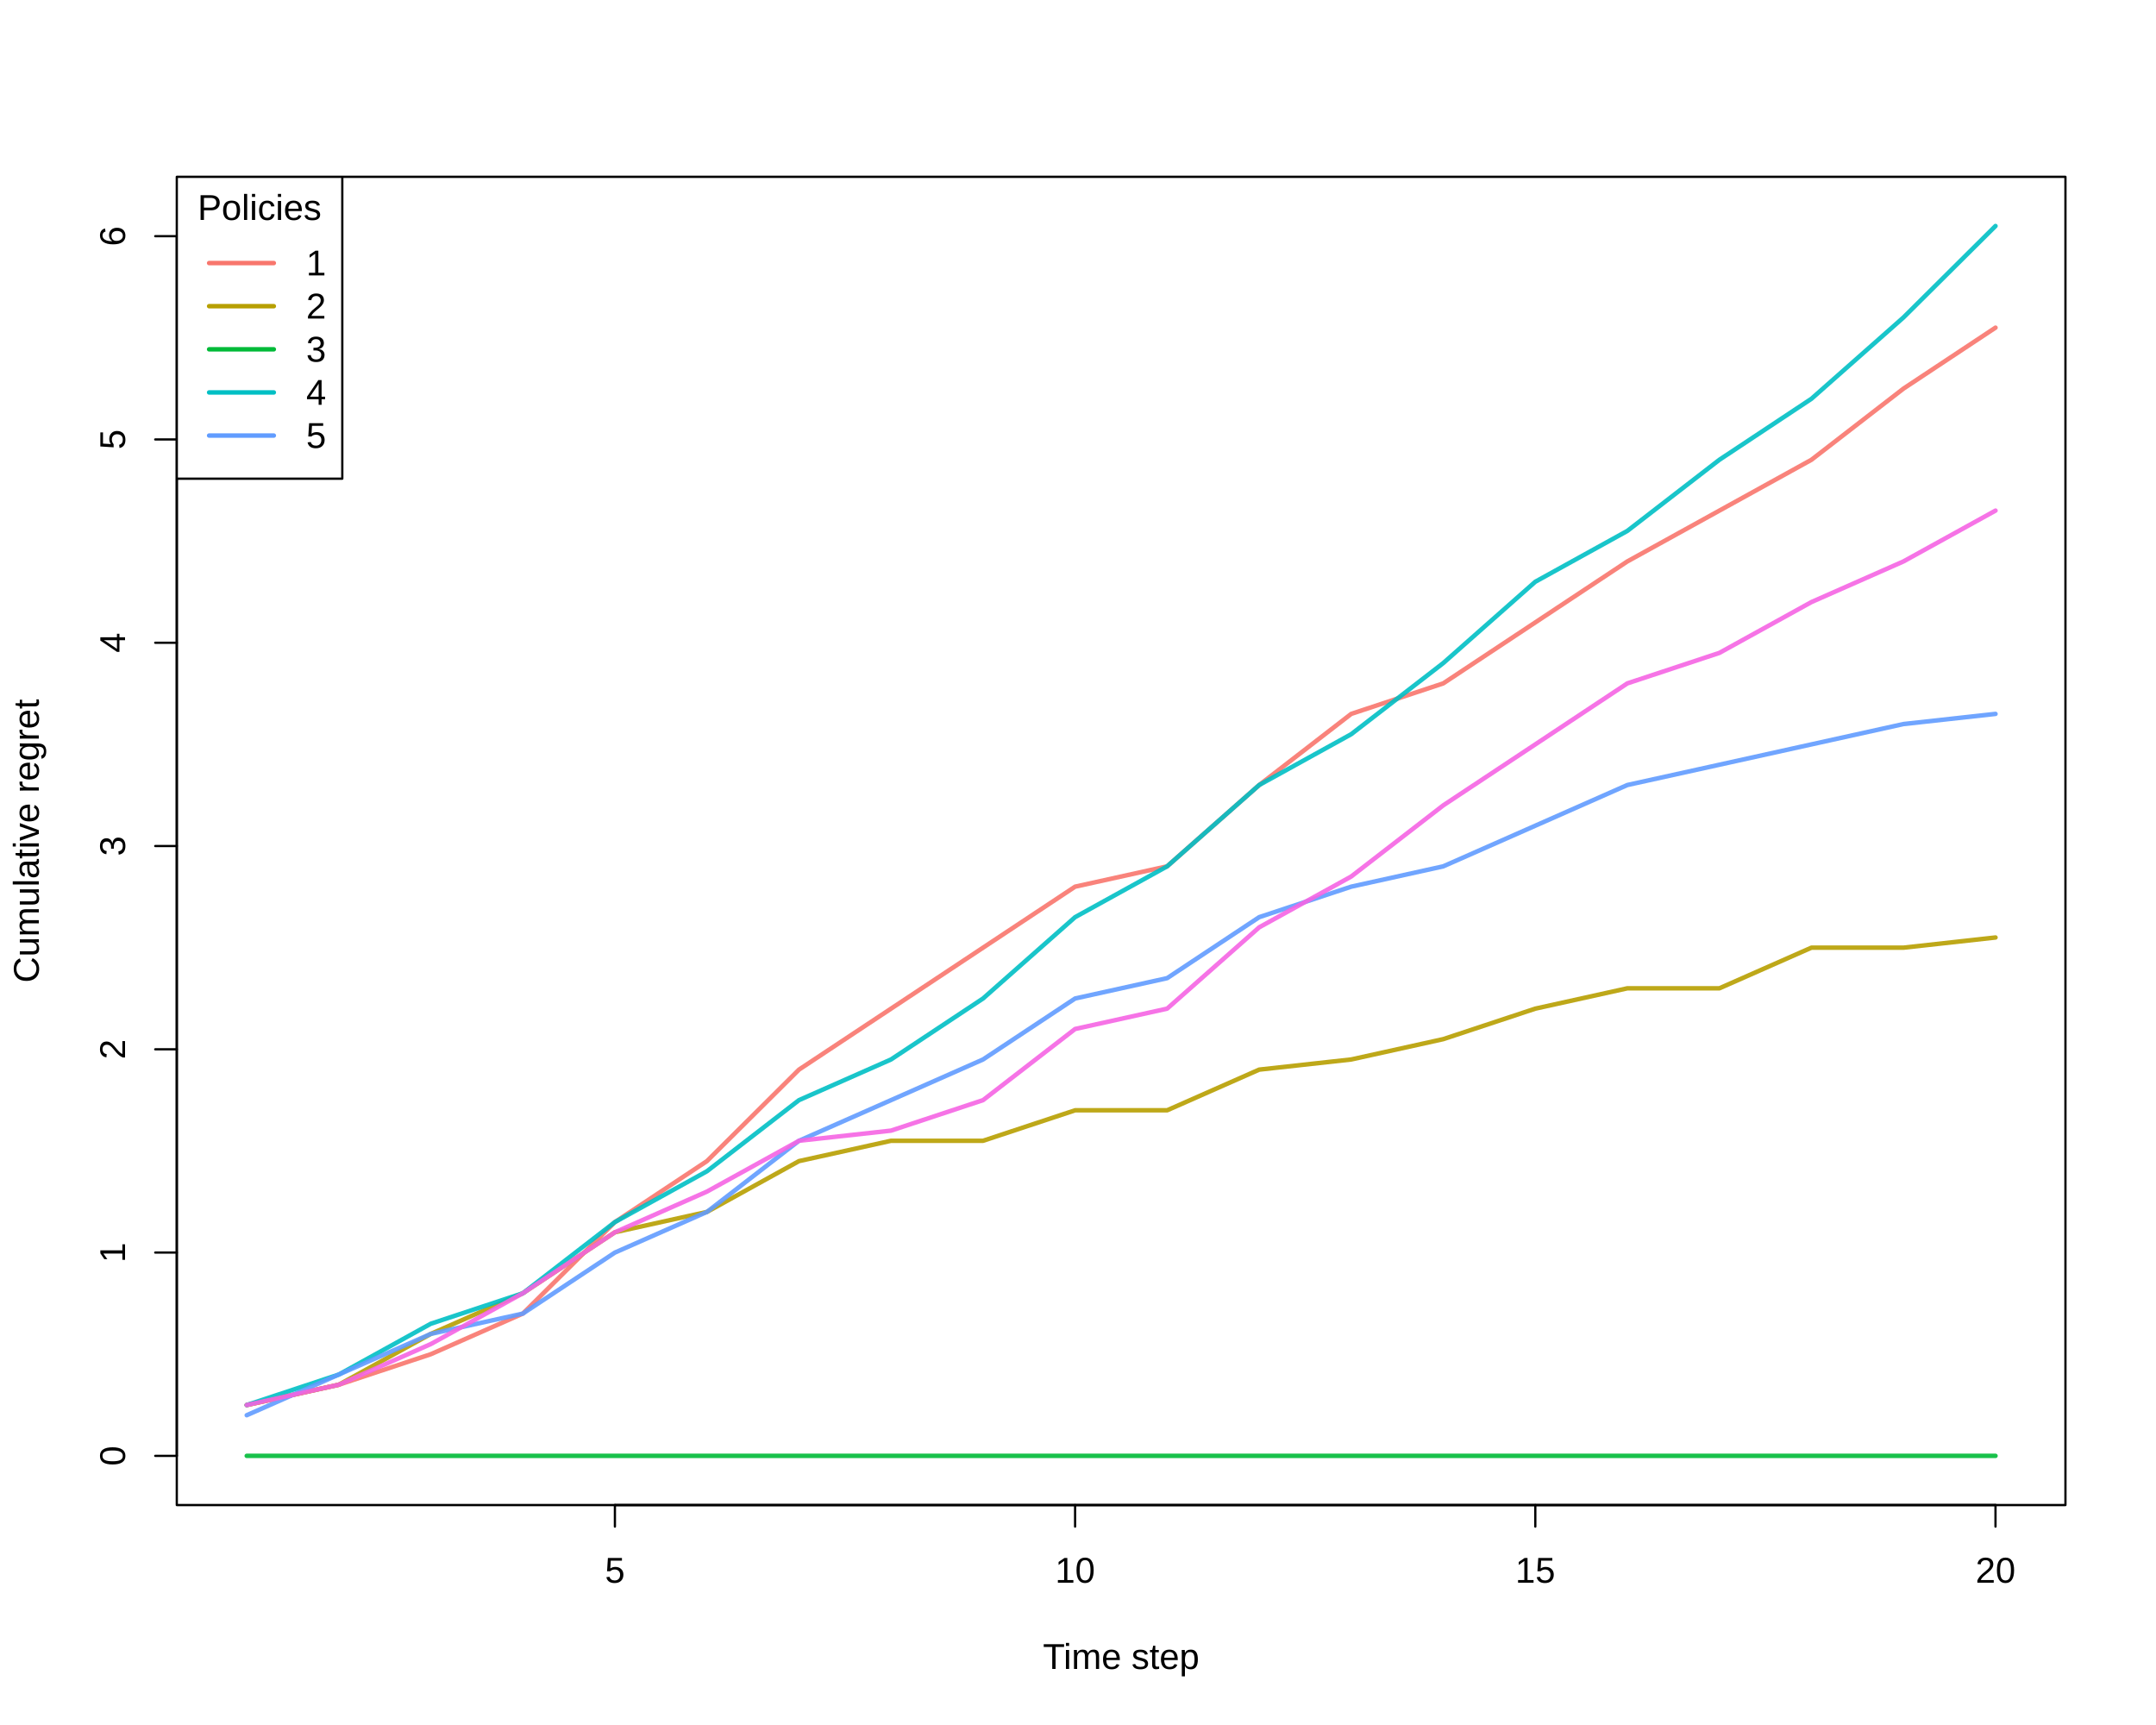
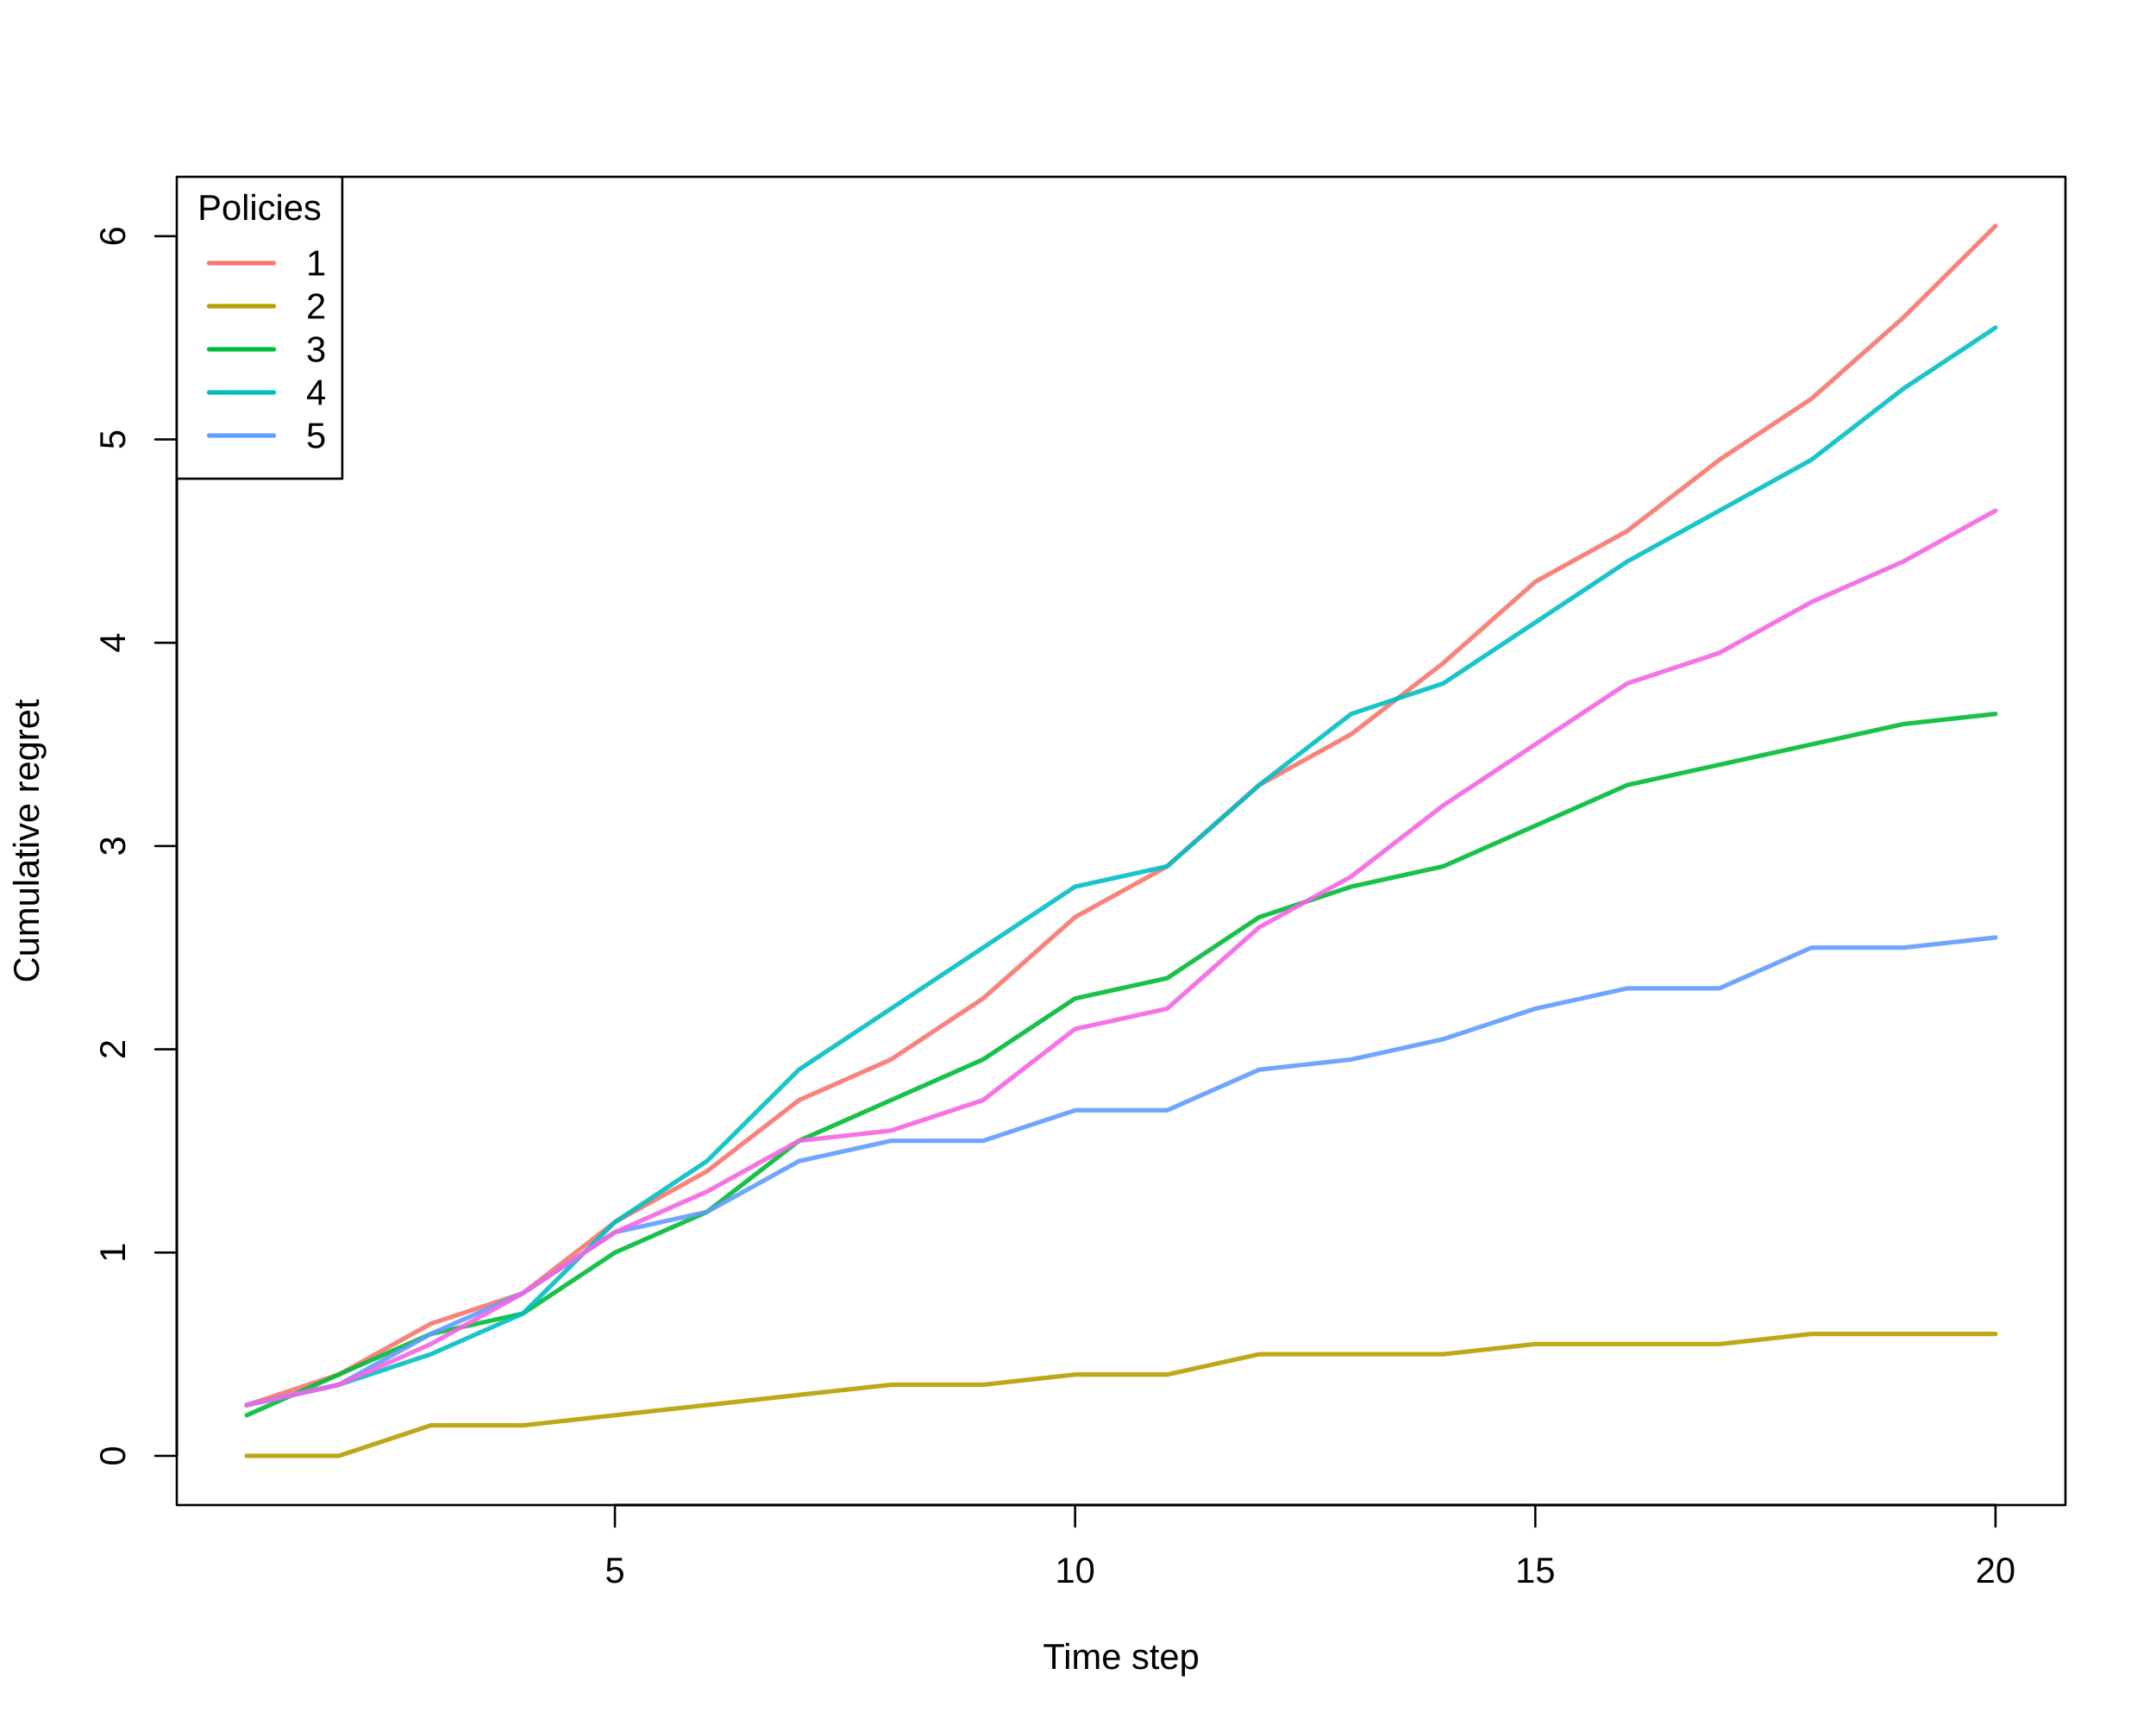
<svg xmlns="http://www.w3.org/2000/svg" viewBox="0 0 720.00 576.00">
  <defs>
    <style type="text/css">
    line, polyline, polygon, path, rect, circle {
      fill: none;
      stroke: #000000;
      stroke-linecap: round;
      stroke-linejoin: round;
      stroke-miterlimit: 10.00;
    }
  </style>
  </defs>
  <rect width="100%" height="100%" style="stroke: none; fill: #FFFFFF;" />
  <defs>
    <clipPath id="cpNTkuMDR8Njg5Ljc2fDUwMi41Nnw1OS4wNA==">
      <rect x="59.04" y="59.04" width="630.72" height="443.52" />
    </clipPath>
  </defs>
-   <polyline points="82.40,469.16 113.14,462.38 143.87,452.19 174.61,438.62 205.35,408.07 236.08,387.71 266.82,357.16 297.56,336.80 328.29,316.44 359.03,296.07 389.77,289.28 420.51,262.13 451.24,238.38 481.98,228.19 512.72,207.83 543.45,187.47 574.19,170.50 604.93,153.53 635.66,129.77 666.40,109.41 " style="stroke-width: 1.50; stroke: #F8766D; stroke-opacity: 0.90;" clip-path="url(#cpNTkuMDR8Njg5Ljc2fDUwMi41Nnw1OS4wNA==)" />
-   <polyline points="82.40,469.16 113.14,462.38 143.87,445.41 174.61,431.83 205.35,411.47 236.08,404.68 266.82,387.71 297.56,380.92 328.29,380.92 359.03,370.74 389.77,370.74 420.51,357.16 451.24,353.77 481.98,346.98 512.72,336.80 543.45,330.01 574.19,330.01 604.93,316.44 635.66,316.44 666.40,313.04 " style="stroke-width: 1.50; stroke: #B79F00; stroke-opacity: 0.90;" clip-path="url(#cpNTkuMDR8Njg5Ljc2fDUwMi41Nnw1OS4wNA==)" />
-   <polyline points="82.40,486.13 113.14,486.13 143.87,486.13 174.61,486.13 205.35,486.13 236.08,486.13 266.82,486.13 297.56,486.13 328.29,486.13 359.03,486.13 389.77,486.13 420.51,486.13 451.24,486.13 481.98,486.13 512.72,486.13 543.45,486.13 574.19,486.13 604.93,486.13 635.66,486.13 666.40,486.13 " style="stroke-width: 1.50; stroke: #00BA38; stroke-opacity: 0.90;" clip-path="url(#cpNTkuMDR8Njg5Ljc2fDUwMi41Nnw1OS4wNA==)" />
-   <polyline points="82.40,469.16 113.14,458.98 143.87,442.01 174.61,431.83 205.35,408.07 236.08,391.10 266.82,367.35 297.56,353.77 328.29,333.41 359.03,306.25 389.77,289.28 420.51,262.13 451.24,245.16 481.98,221.41 512.72,194.25 543.45,177.28 574.19,153.53 604.93,133.16 635.66,106.01 666.40,75.47 " style="stroke-width: 1.50; stroke: #00BFC4; stroke-opacity: 0.90;" clip-path="url(#cpNTkuMDR8Njg5Ljc2fDUwMi41Nnw1OS4wNA==)" />
-   <polyline points="82.40,472.56 113.14,458.98 143.87,445.41 174.61,438.62 205.35,418.25 236.08,404.68 266.82,380.92 297.56,367.35 328.29,353.77 359.03,333.41 389.77,326.62 420.51,306.25 451.24,296.07 481.98,289.28 512.72,275.71 543.45,262.13 574.19,255.35 604.93,248.56 635.66,241.77 666.40,238.38 " style="stroke-width: 1.50; stroke: #619CFF; stroke-opacity: 0.90;" clip-path="url(#cpNTkuMDR8Njg5Ljc2fDUwMi41Nnw1OS4wNA==)" />
+   <polyline points="82.40,469.16 113.14,458.98 143.87,442.01 174.61,431.83 205.35,408.07 236.08,391.10 266.82,367.35 297.56,353.77 328.29,333.41 359.03,306.25 389.77,289.28 420.51,262.13 451.24,245.16 481.98,221.41 512.72,194.25 543.45,177.28 574.19,153.53 604.93,133.16 635.66,106.01 666.40,75.47 " style="stroke-width: 1.50; stroke: #F8766D; stroke-opacity: 0.90;" clip-path="url(#cpNTkuMDR8Njg5Ljc2fDUwMi41Nnw1OS4wNA==)" />
+   <polyline points="82.40,486.13 113.14,486.13 143.87,475.95 174.61,475.95 205.35,472.56 236.08,469.16 266.82,465.77 297.56,462.38 328.29,462.38 359.03,458.98 389.77,458.98 420.51,452.19 451.24,452.19 481.98,452.19 512.72,448.80 543.45,448.80 574.19,448.80 604.93,445.41 635.66,445.41 666.40,445.41 " style="stroke-width: 1.50; stroke: #B79F00; stroke-opacity: 0.90;" clip-path="url(#cpNTkuMDR8Njg5Ljc2fDUwMi41Nnw1OS4wNA==)" />
+   <polyline points="82.40,472.56 113.14,458.98 143.87,445.41 174.61,438.62 205.35,418.25 236.08,404.68 266.82,380.92 297.56,367.35 328.29,353.77 359.03,333.41 389.77,326.62 420.51,306.25 451.24,296.07 481.98,289.28 512.72,275.71 543.45,262.13 574.19,255.35 604.93,248.56 635.66,241.77 666.40,238.38 " style="stroke-width: 1.50; stroke: #00BA38; stroke-opacity: 0.90;" clip-path="url(#cpNTkuMDR8Njg5Ljc2fDUwMi41Nnw1OS4wNA==)" />
+   <polyline points="82.40,469.16 113.14,462.38 143.87,452.19 174.61,438.62 205.35,408.07 236.08,387.71 266.82,357.16 297.56,336.80 328.29,316.44 359.03,296.07 389.77,289.28 420.51,262.13 451.24,238.38 481.98,228.19 512.72,207.83 543.45,187.47 574.19,170.50 604.93,153.53 635.66,129.77 666.40,109.41 " style="stroke-width: 1.50; stroke: #00BFC4; stroke-opacity: 0.90;" clip-path="url(#cpNTkuMDR8Njg5Ljc2fDUwMi41Nnw1OS4wNA==)" />
+   <polyline points="82.40,469.16 113.14,462.38 143.87,445.41 174.61,431.83 205.35,411.47 236.08,404.68 266.82,387.71 297.56,380.92 328.29,380.92 359.03,370.74 389.77,370.74 420.51,357.16 451.24,353.77 481.98,346.98 512.72,336.80 543.45,330.01 574.19,330.01 604.93,316.44 635.66,316.44 666.40,313.04 " style="stroke-width: 1.50; stroke: #619CFF; stroke-opacity: 0.90;" clip-path="url(#cpNTkuMDR8Njg5Ljc2fDUwMi41Nnw1OS4wNA==)" />
  <polyline points="82.40,469.16 113.14,462.38 143.87,448.80 174.61,431.83 205.35,411.47 236.08,397.89 266.82,380.92 297.56,377.53 328.29,367.35 359.03,343.59 389.77,336.80 420.51,309.65 451.24,292.68 481.98,268.92 512.72,248.56 543.45,228.19 574.19,218.01 604.93,201.04 635.66,187.47 666.40,170.50 " style="stroke-width: 1.50; stroke: #F564E3; stroke-opacity: 0.90;" clip-path="url(#cpNTkuMDR8Njg5Ljc2fDUwMi41Nnw1OS4wNA==)" />
  <defs>
    <clipPath id="cpMC4wMHw3MjAuMDB8NTc2LjAwfDAuMDA=">
      <rect x="0.00" y="0.00" width="720.00" height="576.00" />
    </clipPath>
  </defs>
  <line x1="205.35" y1="502.56" x2="666.40" y2="502.56" style="stroke-width: 0.75;" clip-path="url(#cpMC4wMHw3MjAuMDB8NTc2LjAwfDAuMDA=)" />
  <line x1="205.35" y1="502.56" x2="205.35" y2="509.76" style="stroke-width: 0.75;" clip-path="url(#cpMC4wMHw3MjAuMDB8NTc2LjAwfDAuMDA=)" />
  <line x1="359.03" y1="502.56" x2="359.03" y2="509.76" style="stroke-width: 0.75;" clip-path="url(#cpMC4wMHw3MjAuMDB8NTc2LjAwfDAuMDA=)" />
  <line x1="512.72" y1="502.56" x2="512.72" y2="509.76" style="stroke-width: 0.75;" clip-path="url(#cpMC4wMHw3MjAuMDB8NTc2LjAwfDAuMDA=)" />
  <line x1="666.40" y1="502.56" x2="666.40" y2="509.76" style="stroke-width: 0.75;" clip-path="url(#cpMC4wMHw3MjAuMDB8NTc2LjAwfDAuMDA=)" />
  <g clip-path="url(#cpMC4wMHw3MjAuMDB8NTc2LjAwfDAuMDA=)">
    <text x="202.01" y="528.48" style="font-size: 12.00px; font-family: Liberation Sans;" textLength="6.67px" lengthAdjust="spacingAndGlyphs">5</text>
  </g>
  <g clip-path="url(#cpMC4wMHw3MjAuMDB8NTc2LjAwfDAuMDA=)">
    <text x="352.36" y="528.48" style="font-size: 12.00px; font-family: Liberation Sans;" textLength="13.34px" lengthAdjust="spacingAndGlyphs">10</text>
  </g>
  <g clip-path="url(#cpMC4wMHw3MjAuMDB8NTc2LjAwfDAuMDA=)">
    <text x="506.04" y="528.48" style="font-size: 12.00px; font-family: Liberation Sans;" textLength="13.34px" lengthAdjust="spacingAndGlyphs">15</text>
  </g>
  <g clip-path="url(#cpMC4wMHw3MjAuMDB8NTc2LjAwfDAuMDA=)">
    <text x="659.73" y="528.48" style="font-size: 12.00px; font-family: Liberation Sans;" textLength="13.34px" lengthAdjust="spacingAndGlyphs">20</text>
  </g>
  <line x1="59.04" y1="486.13" x2="59.04" y2="78.86" style="stroke-width: 0.75;" clip-path="url(#cpMC4wMHw3MjAuMDB8NTc2LjAwfDAuMDA=)" />
  <line x1="59.04" y1="486.13" x2="51.84" y2="486.13" style="stroke-width: 0.75;" clip-path="url(#cpMC4wMHw3MjAuMDB8NTc2LjAwfDAuMDA=)" />
  <line x1="59.04" y1="418.25" x2="51.84" y2="418.25" style="stroke-width: 0.75;" clip-path="url(#cpMC4wMHw3MjAuMDB8NTc2LjAwfDAuMDA=)" />
  <line x1="59.04" y1="350.38" x2="51.84" y2="350.38" style="stroke-width: 0.75;" clip-path="url(#cpMC4wMHw3MjAuMDB8NTc2LjAwfDAuMDA=)" />
  <line x1="59.04" y1="282.50" x2="51.84" y2="282.50" style="stroke-width: 0.75;" clip-path="url(#cpMC4wMHw3MjAuMDB8NTc2LjAwfDAuMDA=)" />
  <line x1="59.04" y1="214.62" x2="51.84" y2="214.62" style="stroke-width: 0.75;" clip-path="url(#cpMC4wMHw3MjAuMDB8NTc2LjAwfDAuMDA=)" />
  <line x1="59.04" y1="146.74" x2="51.84" y2="146.74" style="stroke-width: 0.75;" clip-path="url(#cpMC4wMHw3MjAuMDB8NTc2LjAwfDAuMDA=)" />
  <line x1="59.04" y1="78.86" x2="51.84" y2="78.86" style="stroke-width: 0.75;" clip-path="url(#cpMC4wMHw3MjAuMDB8NTc2LjAwfDAuMDA=)" />
  <g clip-path="url(#cpMC4wMHw3MjAuMDB8NTc2LjAwfDAuMDA=)">
    <text transform="translate(41.76,489.47) rotate(-90)" style="font-size: 12.00px; font-family: Liberation Sans;" textLength="6.67px" lengthAdjust="spacingAndGlyphs">0</text>
  </g>
  <g clip-path="url(#cpMC4wMHw3MjAuMDB8NTc2LjAwfDAuMDA=)">
    <text transform="translate(41.76,421.59) rotate(-90)" style="font-size: 12.00px; font-family: Liberation Sans;" textLength="6.67px" lengthAdjust="spacingAndGlyphs">1</text>
  </g>
  <g clip-path="url(#cpMC4wMHw3MjAuMDB8NTc2LjAwfDAuMDA=)">
    <text transform="translate(41.76,353.71) rotate(-90)" style="font-size: 12.00px; font-family: Liberation Sans;" textLength="6.67px" lengthAdjust="spacingAndGlyphs">2</text>
  </g>
  <g clip-path="url(#cpMC4wMHw3MjAuMDB8NTc2LjAwfDAuMDA=)">
    <text transform="translate(41.76,285.83) rotate(-90)" style="font-size: 12.00px; font-family: Liberation Sans;" textLength="6.67px" lengthAdjust="spacingAndGlyphs">3</text>
  </g>
  <g clip-path="url(#cpMC4wMHw3MjAuMDB8NTc2LjAwfDAuMDA=)">
    <text transform="translate(41.76,217.95) rotate(-90)" style="font-size: 12.00px; font-family: Liberation Sans;" textLength="6.67px" lengthAdjust="spacingAndGlyphs">4</text>
  </g>
  <g clip-path="url(#cpMC4wMHw3MjAuMDB8NTc2LjAwfDAuMDA=)">
    <text transform="translate(41.76,150.08) rotate(-90)" style="font-size: 12.00px; font-family: Liberation Sans;" textLength="6.67px" lengthAdjust="spacingAndGlyphs">5</text>
  </g>
  <g clip-path="url(#cpMC4wMHw3MjAuMDB8NTc2LjAwfDAuMDA=)">
    <text transform="translate(41.76,82.20) rotate(-90)" style="font-size: 12.00px; font-family: Liberation Sans;" textLength="6.67px" lengthAdjust="spacingAndGlyphs">6</text>
  </g>
  <g clip-path="url(#cpMC4wMHw3MjAuMDB8NTc2LjAwfDAuMDA=)">
    <text x="348.29" y="557.28" style="font-size: 12.00px; font-family: Liberation Sans;" textLength="52.22px" lengthAdjust="spacingAndGlyphs">Time step</text>
  </g>
  <g clip-path="url(#cpMC4wMHw3MjAuMDB8NTc2LjAwfDAuMDA=)">
    <text transform="translate(12.96,328.15) rotate(-90)" style="font-size: 12.00px; font-family: Liberation Sans;" textLength="94.70px" lengthAdjust="spacingAndGlyphs">Cumulative regret</text>
  </g>
  <polyline points="59.04,502.56 689.76,502.56 689.76,59.04 59.04,59.04 59.04,502.56 " style="stroke-width: 0.75;" clip-path="url(#cpMC4wMHw3MjAuMDB8NTc2LjAwfDAuMDA=)" />
  <defs>
    <clipPath id="cpNTkuMDR8Njg5Ljc2fDUwMi41Nnw1OS4wNA==">
      <rect x="59.04" y="59.04" width="630.72" height="443.52" />
    </clipPath>
  </defs>
  <rect x="59.04" y="59.04" width="55.27" height="100.80" style="stroke-width: 0.75; fill: #FFFFFF;" clip-path="url(#cpNTkuMDR8Njg5Ljc2fDUwMi41Nnw1OS4wNA==)" />
  <line x1="69.84" y1="87.84" x2="91.44" y2="87.84" style="stroke-width: 1.50; stroke: #F8766D;" clip-path="url(#cpNTkuMDR8Njg5Ljc2fDUwMi41Nnw1OS4wNA==)" />
  <line x1="69.84" y1="102.24" x2="91.44" y2="102.24" style="stroke-width: 1.50; stroke: #B79F00;" clip-path="url(#cpNTkuMDR8Njg5Ljc2fDUwMi41Nnw1OS4wNA==)" />
  <line x1="69.84" y1="116.64" x2="91.44" y2="116.64" style="stroke-width: 1.50; stroke: #00BA38;" clip-path="url(#cpNTkuMDR8Njg5Ljc2fDUwMi41Nnw1OS4wNA==)" />
  <line x1="69.84" y1="131.04" x2="91.44" y2="131.04" style="stroke-width: 1.50; stroke: #00BFC4;" clip-path="url(#cpNTkuMDR8Njg5Ljc2fDUwMi41Nnw1OS4wNA==)" />
  <line x1="69.84" y1="145.44" x2="91.44" y2="145.44" style="stroke-width: 1.50; stroke: #619CFF;" clip-path="url(#cpNTkuMDR8Njg5Ljc2fDUwMi41Nnw1OS4wNA==)" />
  <g clip-path="url(#cpNTkuMDR8Njg5Ljc2fDUwMi41Nnw1OS4wNA==)">
    <text x="66.00" y="73.44" style="font-size: 12.00px; font-family: Liberation Sans;" textLength="41.36px" lengthAdjust="spacingAndGlyphs">Policies</text>
  </g>
  <g clip-path="url(#cpNTkuMDR8Njg5Ljc2fDUwMi41Nnw1OS4wNA==)">
    <text x="102.24" y="91.97" style="font-size: 12.00px; font-family: Liberation Sans;" textLength="6.67px" lengthAdjust="spacingAndGlyphs">1</text>
  </g>
  <g clip-path="url(#cpNTkuMDR8Njg5Ljc2fDUwMi41Nnw1OS4wNA==)">
    <text x="102.24" y="106.37" style="font-size: 12.00px; font-family: Liberation Sans;" textLength="6.67px" lengthAdjust="spacingAndGlyphs">2</text>
  </g>
  <g clip-path="url(#cpNTkuMDR8Njg5Ljc2fDUwMi41Nnw1OS4wNA==)">
    <text x="102.24" y="120.77" style="font-size: 12.00px; font-family: Liberation Sans;" textLength="6.67px" lengthAdjust="spacingAndGlyphs">3</text>
  </g>
  <g clip-path="url(#cpNTkuMDR8Njg5Ljc2fDUwMi41Nnw1OS4wNA==)">
    <text x="102.24" y="135.17" style="font-size: 12.00px; font-family: Liberation Sans;" textLength="6.67px" lengthAdjust="spacingAndGlyphs">4</text>
  </g>
  <g clip-path="url(#cpNTkuMDR8Njg5Ljc2fDUwMi41Nnw1OS4wNA==)">
    <text x="102.24" y="149.56" style="font-size: 12.00px; font-family: Liberation Sans;" textLength="6.67px" lengthAdjust="spacingAndGlyphs">5</text>
  </g>
</svg>
